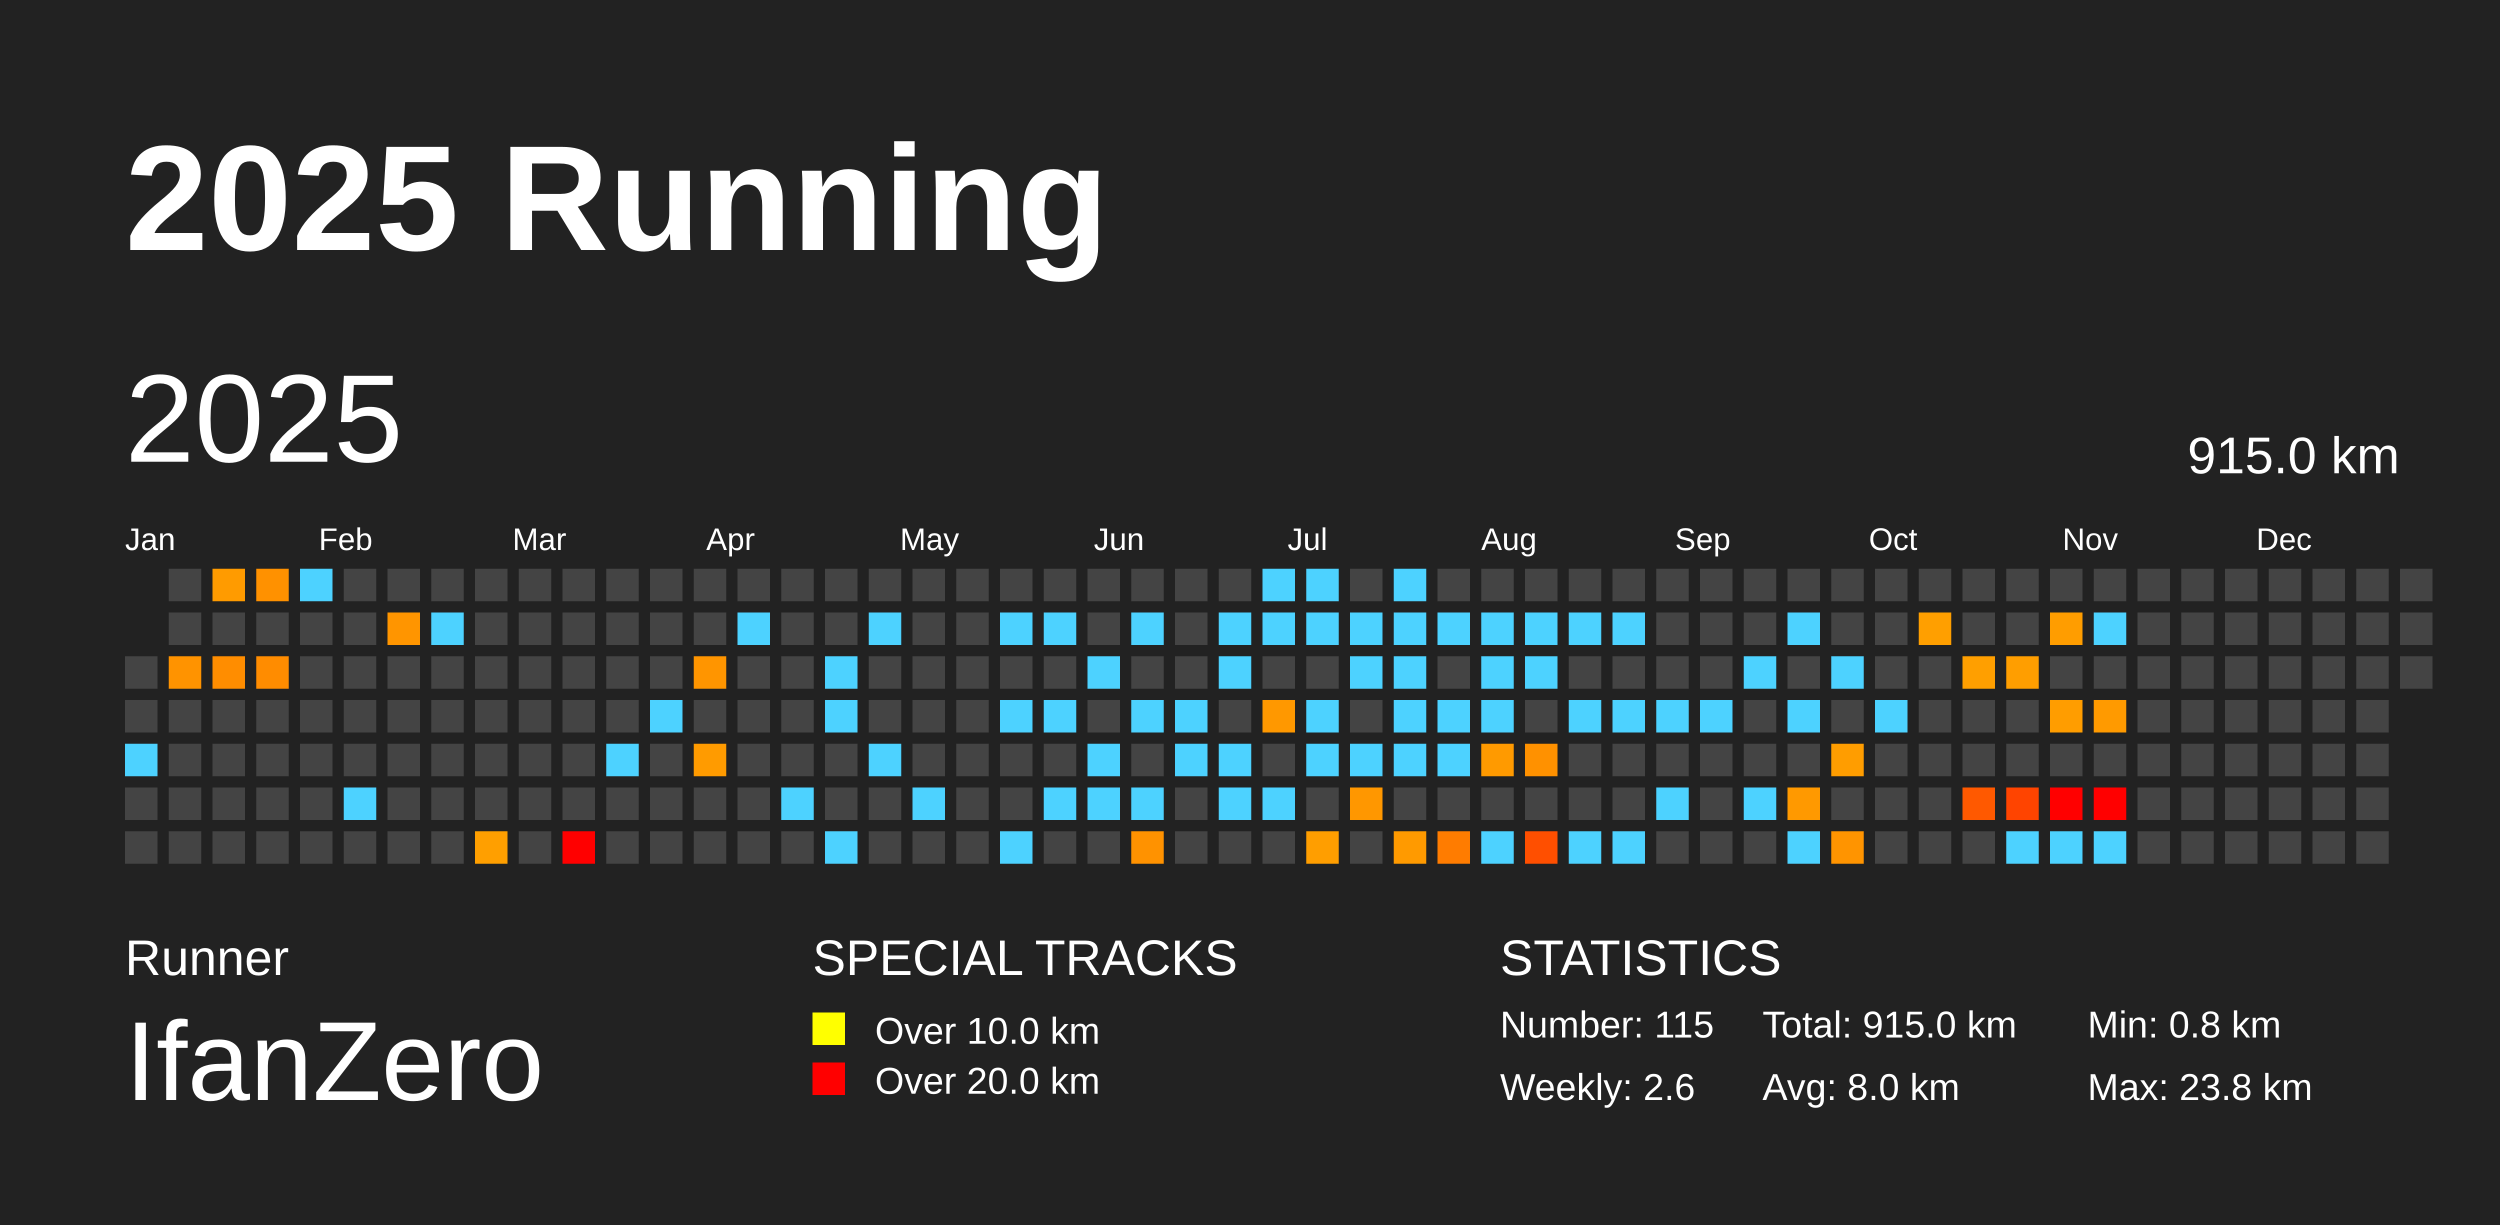
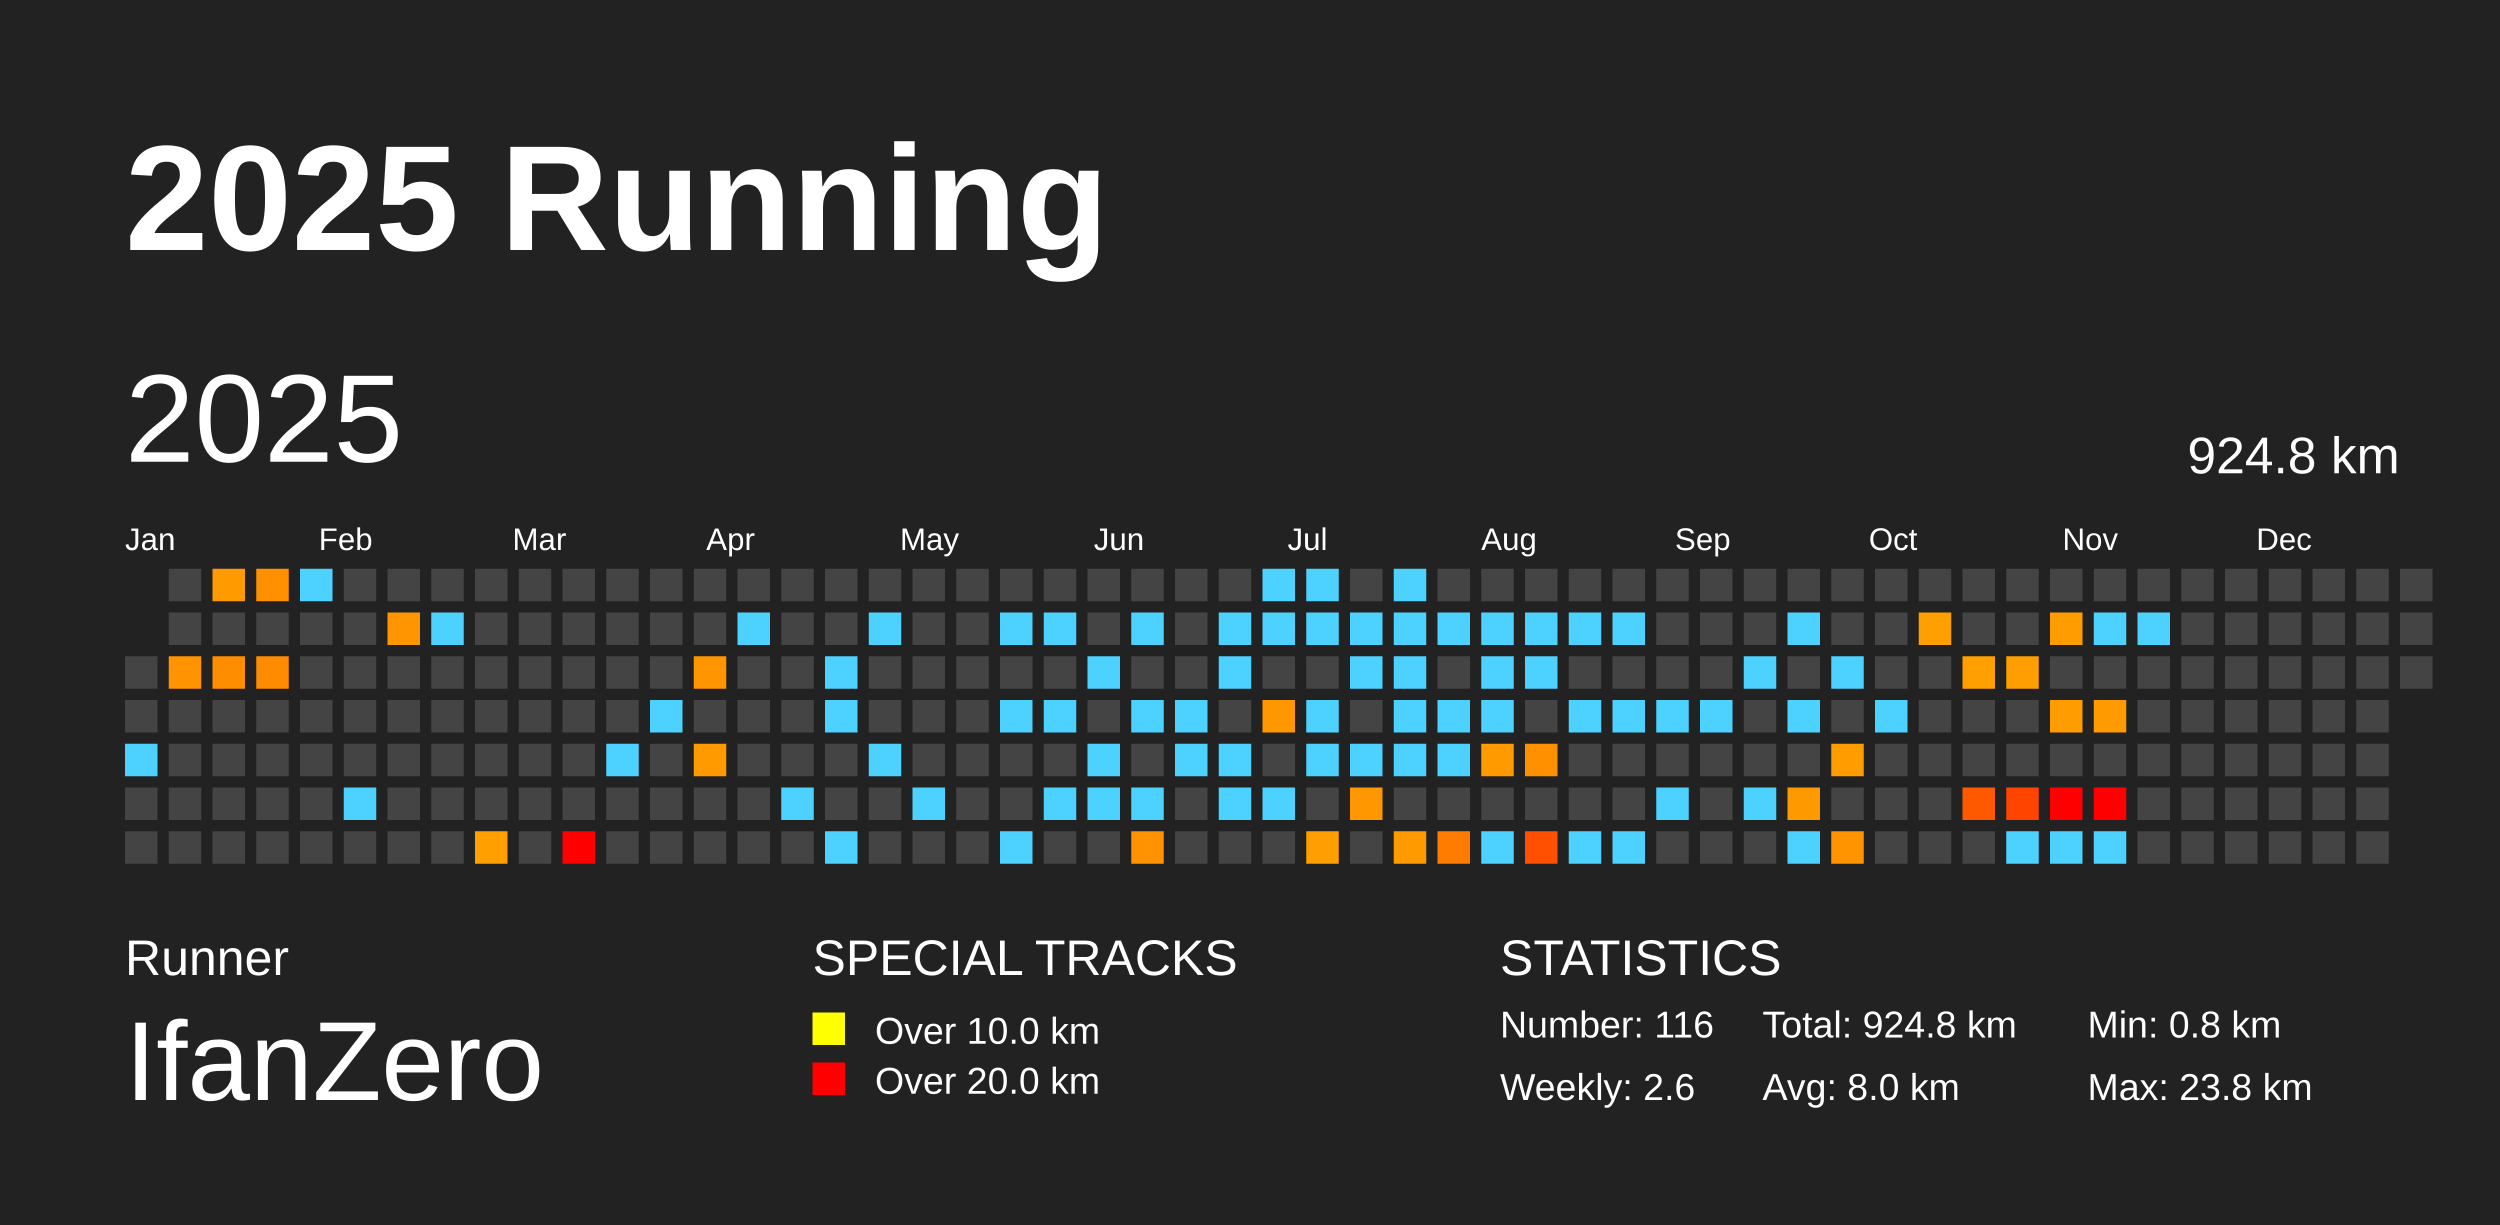
<svg xmlns="http://www.w3.org/2000/svg" baseProfile="full" height="98mm" version="1.1" viewBox="0,0,200,98" width="200mm">
  <defs />
  <rect fill="#222222" height="98" width="200" x="0" y="0" />
  <text fill="#FFFFFF" style="font-size:12px; font-family:Arial; font-weight:bold;" x="10" y="20">2025 Running</text>
  <text fill="#FFFFFF" style="font-size:4px; font-family:Arial" x="10" y="78">Runner</text>
  <text fill="#FFFFFF" style="font-size:9px; font-family:Arial" x="10" y="88">IfanZero</text>
  <text fill="#FFFFFF" style="font-size:4px; font-family:Arial" x="65" y="78">SPECIAL TRACKS</text>
  <rect fill="yellow" height="2.6" width="2.6" x="65" y="81" />
  <text fill="#FFFFFF" style="font-size:3px; font-family:Arial" x="70" y="83.5">Over 10.0 km</text>
  <rect fill="red" height="2.6" width="2.6" x="65" y="85" />
  <text fill="#FFFFFF" style="font-size:3px; font-family:Arial" x="70" y="87.5">Over 20.0 km</text>
  <text fill="#FFFFFF" style="font-size:4px; font-family:Arial" x="120" y="78">STATISTICS</text>
-   <text fill="#FFFFFF" style="font-size:3px; font-family:Arial" x="120" y="83">Number: 115</text>
+   <text fill="#FFFFFF" style="font-size:3px; font-family:Arial" x="120" y="83">Number: 116</text>
  <text fill="#FFFFFF" style="font-size:3px; font-family:Arial" x="120" y="88">Weekly: 2.6</text>
-   <text fill="#FFFFFF" style="font-size:3px; font-family:Arial" x="141" y="83">Total: 915.0 km</text>
+   <text fill="#FFFFFF" style="font-size:3px; font-family:Arial" x="141" y="83">Total: 924.8 km</text>
  <text fill="#FFFFFF" style="font-size:3px; font-family:Arial" x="141" y="88">Avg: 8.0 km</text>
  <text fill="#FFFFFF" style="font-size:3px; font-family:Arial" x="167" y="83">Min: 0.8 km</text>
  <text fill="#FFFFFF" style="font-size:3px; font-family:Arial" x="167" y="88">Max: 23.8 km</text>
  <text dominant-baseline="hanging" fill="#FFFFFF" style="font-size:10.0px; font-family:Arial;" x="10" y="30">2025</text>
-   <text dominant-baseline="hanging" fill="#FFFFFF" style="font-size:4.125px; font-family:Arial;" x="175" y="35">915.0 km</text>
+   <text dominant-baseline="hanging" fill="#FFFFFF" style="font-size:4.125px; font-family:Arial;" x="175" y="35">924.8 km</text>
  <text fill="#FFFFFF" style="font-size:2.5px; font-family:Arial" x="10.0" y="44">Jan</text>
  <text fill="#FFFFFF" style="font-size:2.5px; font-family:Arial" x="25.5" y="44">Feb</text>
  <text fill="#FFFFFF" style="font-size:2.5px; font-family:Arial" x="41.0" y="44">Mar</text>
  <text fill="#FFFFFF" style="font-size:2.5px; font-family:Arial" x="56.5" y="44">Apr</text>
  <text fill="#FFFFFF" style="font-size:2.5px; font-family:Arial" x="72.0" y="44">May</text>
  <text fill="#FFFFFF" style="font-size:2.5px; font-family:Arial" x="87.5" y="44">Jun</text>
  <text fill="#FFFFFF" style="font-size:2.5px; font-family:Arial" x="103.0" y="44">Jul</text>
  <text fill="#FFFFFF" style="font-size:2.5px; font-family:Arial" x="118.5" y="44">Aug</text>
  <text fill="#FFFFFF" style="font-size:2.5px; font-family:Arial" x="134.0" y="44">Sep</text>
  <text fill="#FFFFFF" style="font-size:2.5px; font-family:Arial" x="149.5" y="44">Oct</text>
  <text fill="#FFFFFF" style="font-size:2.5px; font-family:Arial" x="165.0" y="44">Nov</text>
  <text fill="#FFFFFF" style="font-size:2.5px; font-family:Arial" x="180.5" y="44">Dec</text>
  <rect fill="#444444" height="2.6" width="2.6" x="10.0" y="52.5" />
  <rect fill="#444444" height="2.6" width="2.6" x="10.0" y="56.0" />
  <rect fill="#4dd2ff" height="2.6" width="2.6" x="10.0" y="59.5" />
  <rect fill="#444444" height="2.6" width="2.6" x="10.0" y="63.0" />
  <rect fill="#444444" height="2.6" width="2.6" x="10.0" y="66.5" />
  <rect fill="#444444" height="2.6" width="2.6" x="13.5" y="45.5" />
  <rect fill="#444444" height="2.6" width="2.6" x="13.5" y="49.0" />
  <rect fill="#ff9300" height="2.6" width="2.6" x="13.5" y="52.5" />
  <rect fill="#444444" height="2.6" width="2.6" x="13.5" y="56.0" />
  <rect fill="#444444" height="2.6" width="2.6" x="13.5" y="59.5" />
  <rect fill="#444444" height="2.6" width="2.6" x="13.5" y="63.0" />
  <rect fill="#444444" height="2.6" width="2.6" x="13.5" y="66.5" />
  <rect fill="#ff9b00" height="2.6" width="2.6" x="17.0" y="45.5" />
  <rect fill="#444444" height="2.6" width="2.6" x="17.0" y="49.0" />
  <rect fill="#ff8d00" height="2.6" width="2.6" x="17.0" y="52.5" />
  <rect fill="#444444" height="2.6" width="2.6" x="17.0" y="56.0" />
  <rect fill="#444444" height="2.6" width="2.6" x="17.0" y="59.5" />
  <rect fill="#444444" height="2.6" width="2.6" x="17.0" y="63.0" />
  <rect fill="#444444" height="2.6" width="2.6" x="17.0" y="66.5" />
  <rect fill="#ff9100" height="2.6" width="2.6" x="20.5" y="45.5" />
  <rect fill="#444444" height="2.6" width="2.6" x="20.5" y="49.0" />
  <rect fill="#ff8c00" height="2.6" width="2.6" x="20.5" y="52.5" />
  <rect fill="#444444" height="2.6" width="2.6" x="20.5" y="56.0" />
  <rect fill="#444444" height="2.6" width="2.6" x="20.5" y="59.5" />
  <rect fill="#444444" height="2.6" width="2.6" x="20.5" y="63.0" />
  <rect fill="#444444" height="2.6" width="2.6" x="20.5" y="66.5" />
  <rect fill="#4dd2ff" height="2.6" width="2.6" x="24.0" y="45.5" />
  <rect fill="#444444" height="2.6" width="2.6" x="24.0" y="49.0" />
  <rect fill="#444444" height="2.6" width="2.6" x="24.0" y="52.5" />
  <rect fill="#444444" height="2.6" width="2.6" x="24.0" y="56.0" />
  <rect fill="#444444" height="2.6" width="2.6" x="24.0" y="59.5" />
  <rect fill="#444444" height="2.6" width="2.6" x="24.0" y="63.0" />
  <rect fill="#444444" height="2.6" width="2.6" x="24.0" y="66.5" />
  <rect fill="#444444" height="2.6" width="2.6" x="27.5" y="45.5" />
  <rect fill="#444444" height="2.6" width="2.6" x="27.5" y="49.0" />
  <rect fill="#444444" height="2.6" width="2.6" x="27.5" y="52.5" />
  <rect fill="#444444" height="2.6" width="2.6" x="27.5" y="56.0" />
  <rect fill="#444444" height="2.6" width="2.6" x="27.5" y="59.5" />
  <rect fill="#4dd2ff" height="2.6" width="2.6" x="27.5" y="63.0" />
  <rect fill="#444444" height="2.6" width="2.6" x="27.5" y="66.5" />
  <rect fill="#444444" height="2.6" width="2.6" x="31.0" y="45.5" />
  <rect fill="#ff9500" height="2.6" width="2.6" x="31.0" y="49.0" />
  <rect fill="#444444" height="2.6" width="2.6" x="31.0" y="52.5" />
  <rect fill="#444444" height="2.6" width="2.6" x="31.0" y="56.0" />
  <rect fill="#444444" height="2.6" width="2.6" x="31.0" y="59.5" />
  <rect fill="#444444" height="2.6" width="2.6" x="31.0" y="63.0" />
  <rect fill="#444444" height="2.6" width="2.6" x="31.0" y="66.5" />
  <rect fill="#444444" height="2.6" width="2.6" x="34.5" y="45.5" />
  <rect fill="#4dd2ff" height="2.6" width="2.6" x="34.5" y="49.0" />
  <rect fill="#444444" height="2.6" width="2.6" x="34.5" y="52.5" />
  <rect fill="#444444" height="2.6" width="2.6" x="34.5" y="56.0" />
  <rect fill="#444444" height="2.6" width="2.6" x="34.5" y="59.5" />
  <rect fill="#444444" height="2.6" width="2.6" x="34.5" y="63.0" />
  <rect fill="#444444" height="2.6" width="2.6" x="34.5" y="66.5" />
  <rect fill="#444444" height="2.6" width="2.6" x="38.0" y="45.5" />
  <rect fill="#444444" height="2.6" width="2.6" x="38.0" y="49.0" />
  <rect fill="#444444" height="2.6" width="2.6" x="38.0" y="52.5" />
  <rect fill="#444444" height="2.6" width="2.6" x="38.0" y="56.0" />
  <rect fill="#444444" height="2.6" width="2.6" x="38.0" y="59.5" />
  <rect fill="#444444" height="2.6" width="2.6" x="38.0" y="63.0" />
  <rect fill="#ff9f00" height="2.6" width="2.6" x="38.0" y="66.5" />
  <rect fill="#444444" height="2.6" width="2.6" x="41.5" y="45.5" />
  <rect fill="#444444" height="2.6" width="2.6" x="41.5" y="49.0" />
  <rect fill="#444444" height="2.6" width="2.6" x="41.5" y="52.5" />
  <rect fill="#444444" height="2.6" width="2.6" x="41.5" y="56.0" />
  <rect fill="#444444" height="2.6" width="2.6" x="41.5" y="59.5" />
  <rect fill="#444444" height="2.6" width="2.6" x="41.5" y="63.0" />
  <rect fill="#444444" height="2.6" width="2.6" x="41.5" y="66.5" />
  <rect fill="#444444" height="2.6" width="2.6" x="45.0" y="45.5" />
  <rect fill="#444444" height="2.6" width="2.6" x="45.0" y="49.0" />
  <rect fill="#444444" height="2.6" width="2.6" x="45.0" y="52.5" />
  <rect fill="#444444" height="2.6" width="2.6" x="45.0" y="56.0" />
  <rect fill="#444444" height="2.6" width="2.6" x="45.0" y="59.5" />
  <rect fill="#444444" height="2.6" width="2.6" x="45.0" y="63.0" />
  <rect fill="red" height="2.6" width="2.6" x="45.0" y="66.5" />
  <rect fill="#444444" height="2.6" width="2.6" x="48.5" y="45.5" />
  <rect fill="#444444" height="2.6" width="2.6" x="48.5" y="49.0" />
  <rect fill="#444444" height="2.6" width="2.6" x="48.5" y="52.5" />
  <rect fill="#444444" height="2.6" width="2.6" x="48.5" y="56.0" />
  <rect fill="#4dd2ff" height="2.6" width="2.6" x="48.5" y="59.5" />
  <rect fill="#444444" height="2.6" width="2.6" x="48.5" y="63.0" />
  <rect fill="#444444" height="2.6" width="2.6" x="48.5" y="66.5" />
  <rect fill="#444444" height="2.6" width="2.6" x="52.0" y="45.5" />
  <rect fill="#444444" height="2.6" width="2.6" x="52.0" y="49.0" />
  <rect fill="#444444" height="2.6" width="2.6" x="52.0" y="52.5" />
  <rect fill="#4dd2ff" height="2.6" width="2.6" x="52.0" y="56.0" />
  <rect fill="#444444" height="2.6" width="2.6" x="52.0" y="59.5" />
  <rect fill="#444444" height="2.6" width="2.6" x="52.0" y="63.0" />
  <rect fill="#444444" height="2.6" width="2.6" x="52.0" y="66.5" />
  <rect fill="#444444" height="2.6" width="2.6" x="55.5" y="45.5" />
  <rect fill="#444444" height="2.6" width="2.6" x="55.5" y="49.0" />
  <rect fill="#ff9500" height="2.6" width="2.6" x="55.5" y="52.5" />
  <rect fill="#444444" height="2.6" width="2.6" x="55.5" y="56.0" />
  <rect fill="#ff9b00" height="2.6" width="2.6" x="55.5" y="59.5" />
  <rect fill="#444444" height="2.6" width="2.6" x="55.5" y="63.0" />
  <rect fill="#444444" height="2.6" width="2.6" x="55.5" y="66.5" />
  <rect fill="#444444" height="2.6" width="2.6" x="59.0" y="45.5" />
  <rect fill="#4dd2ff" height="2.6" width="2.6" x="59.0" y="49.0" />
  <rect fill="#444444" height="2.6" width="2.6" x="59.0" y="52.5" />
  <rect fill="#444444" height="2.6" width="2.6" x="59.0" y="56.0" />
  <rect fill="#444444" height="2.6" width="2.6" x="59.0" y="59.5" />
  <rect fill="#444444" height="2.6" width="2.6" x="59.0" y="63.0" />
  <rect fill="#444444" height="2.6" width="2.6" x="59.0" y="66.5" />
  <rect fill="#444444" height="2.6" width="2.6" x="62.5" y="45.5" />
  <rect fill="#444444" height="2.6" width="2.6" x="62.5" y="49.0" />
  <rect fill="#444444" height="2.6" width="2.6" x="62.5" y="52.5" />
  <rect fill="#444444" height="2.6" width="2.6" x="62.5" y="56.0" />
  <rect fill="#444444" height="2.6" width="2.6" x="62.5" y="59.5" />
  <rect fill="#4dd2ff" height="2.6" width="2.6" x="62.5" y="63.0" />
  <rect fill="#444444" height="2.6" width="2.6" x="62.5" y="66.5" />
  <rect fill="#444444" height="2.6" width="2.6" x="66.0" y="45.5" />
  <rect fill="#444444" height="2.6" width="2.6" x="66.0" y="49.0" />
  <rect fill="#4dd2ff" height="2.6" width="2.6" x="66.0" y="52.5" />
  <rect fill="#4dd2ff" height="2.6" width="2.6" x="66.0" y="56.0" />
  <rect fill="#444444" height="2.6" width="2.6" x="66.0" y="59.5" />
  <rect fill="#444444" height="2.6" width="2.6" x="66.0" y="63.0" />
  <rect fill="#4dd2ff" height="2.6" width="2.6" x="66.0" y="66.5" />
  <rect fill="#444444" height="2.6" width="2.6" x="69.5" y="45.5" />
  <rect fill="#4dd2ff" height="2.6" width="2.6" x="69.5" y="49.0" />
  <rect fill="#444444" height="2.6" width="2.6" x="69.5" y="52.5" />
  <rect fill="#444444" height="2.6" width="2.6" x="69.5" y="56.0" />
  <rect fill="#4dd2ff" height="2.6" width="2.6" x="69.5" y="59.5" />
  <rect fill="#444444" height="2.6" width="2.6" x="69.5" y="63.0" />
  <rect fill="#444444" height="2.6" width="2.6" x="69.5" y="66.5" />
  <rect fill="#444444" height="2.6" width="2.6" x="73.0" y="45.5" />
  <rect fill="#444444" height="2.6" width="2.6" x="73.0" y="49.0" />
  <rect fill="#444444" height="2.6" width="2.6" x="73.0" y="52.5" />
  <rect fill="#444444" height="2.6" width="2.6" x="73.0" y="56.0" />
  <rect fill="#444444" height="2.6" width="2.6" x="73.0" y="59.5" />
  <rect fill="#4dd2ff" height="2.6" width="2.6" x="73.0" y="63.0" />
  <rect fill="#444444" height="2.6" width="2.6" x="73.0" y="66.5" />
  <rect fill="#444444" height="2.6" width="2.6" x="76.5" y="45.5" />
  <rect fill="#444444" height="2.6" width="2.6" x="76.5" y="49.0" />
  <rect fill="#444444" height="2.6" width="2.6" x="76.5" y="52.5" />
  <rect fill="#444444" height="2.6" width="2.6" x="76.5" y="56.0" />
  <rect fill="#444444" height="2.6" width="2.6" x="76.5" y="59.5" />
  <rect fill="#444444" height="2.6" width="2.6" x="76.5" y="63.0" />
  <rect fill="#444444" height="2.6" width="2.6" x="76.5" y="66.5" />
  <rect fill="#444444" height="2.6" width="2.6" x="80.0" y="45.5" />
  <rect fill="#4dd2ff" height="2.6" width="2.6" x="80.0" y="49.0" />
  <rect fill="#444444" height="2.6" width="2.6" x="80.0" y="52.5" />
  <rect fill="#4dd2ff" height="2.6" width="2.6" x="80.0" y="56.0" />
  <rect fill="#444444" height="2.6" width="2.6" x="80.0" y="59.5" />
  <rect fill="#444444" height="2.6" width="2.6" x="80.0" y="63.0" />
  <rect fill="#4dd2ff" height="2.6" width="2.6" x="80.0" y="66.5" />
  <rect fill="#444444" height="2.6" width="2.6" x="83.5" y="45.5" />
  <rect fill="#4dd2ff" height="2.6" width="2.6" x="83.5" y="49.0" />
  <rect fill="#444444" height="2.6" width="2.6" x="83.5" y="52.5" />
  <rect fill="#4dd2ff" height="2.6" width="2.6" x="83.5" y="56.0" />
  <rect fill="#444444" height="2.6" width="2.6" x="83.5" y="59.5" />
  <rect fill="#4dd2ff" height="2.6" width="2.6" x="83.5" y="63.0" />
  <rect fill="#444444" height="2.6" width="2.6" x="83.5" y="66.5" />
  <rect fill="#444444" height="2.6" width="2.6" x="87.0" y="45.5" />
  <rect fill="#444444" height="2.6" width="2.6" x="87.0" y="49.0" />
  <rect fill="#4dd2ff" height="2.6" width="2.6" x="87.0" y="52.5" />
  <rect fill="#444444" height="2.6" width="2.6" x="87.0" y="56.0" />
  <rect fill="#4dd2ff" height="2.6" width="2.6" x="87.0" y="59.5" />
  <rect fill="#4dd2ff" height="2.6" width="2.6" x="87.0" y="63.0" />
  <rect fill="#444444" height="2.6" width="2.6" x="87.0" y="66.5" />
  <rect fill="#444444" height="2.6" width="2.6" x="90.5" y="45.5" />
  <rect fill="#4dd2ff" height="2.6" width="2.6" x="90.5" y="49.0" />
  <rect fill="#444444" height="2.6" width="2.6" x="90.5" y="52.5" />
  <rect fill="#4dd2ff" height="2.6" width="2.6" x="90.5" y="56.0" />
  <rect fill="#444444" height="2.6" width="2.6" x="90.5" y="59.5" />
  <rect fill="#4dd2ff" height="2.6" width="2.6" x="90.5" y="63.0" />
  <rect fill="#ff9200" height="2.6" width="2.6" x="90.5" y="66.5" />
  <rect fill="#444444" height="2.6" width="2.6" x="94.0" y="45.5" />
  <rect fill="#444444" height="2.6" width="2.6" x="94.0" y="49.0" />
  <rect fill="#444444" height="2.6" width="2.6" x="94.0" y="52.5" />
  <rect fill="#4dd2ff" height="2.6" width="2.6" x="94.0" y="56.0" />
  <rect fill="#4dd2ff" height="2.6" width="2.6" x="94.0" y="59.5" />
  <rect fill="#444444" height="2.6" width="2.6" x="94.0" y="63.0" />
  <rect fill="#444444" height="2.6" width="2.6" x="94.0" y="66.5" />
  <rect fill="#444444" height="2.6" width="2.6" x="97.5" y="45.5" />
  <rect fill="#4dd2ff" height="2.6" width="2.6" x="97.5" y="49.0" />
  <rect fill="#4dd2ff" height="2.6" width="2.6" x="97.5" y="52.5" />
  <rect fill="#444444" height="2.6" width="2.6" x="97.5" y="56.0" />
  <rect fill="#4dd2ff" height="2.6" width="2.6" x="97.5" y="59.5" />
  <rect fill="#4dd2ff" height="2.6" width="2.6" x="97.5" y="63.0" />
  <rect fill="#444444" height="2.6" width="2.6" x="97.5" y="66.5" />
  <rect fill="#4dd2ff" height="2.6" width="2.6" x="101.0" y="45.5" />
  <rect fill="#4dd2ff" height="2.6" width="2.6" x="101.0" y="49.0" />
  <rect fill="#444444" height="2.6" width="2.6" x="101.0" y="52.5" />
  <rect fill="#ff9800" height="2.6" width="2.6" x="101.0" y="56.0" />
  <rect fill="#444444" height="2.6" width="2.6" x="101.0" y="59.5" />
  <rect fill="#4dd2ff" height="2.6" width="2.6" x="101.0" y="63.0" />
  <rect fill="#444444" height="2.6" width="2.6" x="101.0" y="66.5" />
  <rect fill="#4dd2ff" height="2.6" width="2.6" x="104.5" y="45.5" />
  <rect fill="#4dd2ff" height="2.6" width="2.6" x="104.5" y="49.0" />
  <rect fill="#444444" height="2.6" width="2.6" x="104.5" y="52.5" />
  <rect fill="#4dd2ff" height="2.6" width="2.6" x="104.5" y="56.0" />
  <rect fill="#4dd2ff" height="2.6" width="2.6" x="104.5" y="59.5" />
  <rect fill="#444444" height="2.6" width="2.6" x="104.5" y="63.0" />
  <rect fill="#ff9e00" height="2.6" width="2.6" x="104.5" y="66.5" />
  <rect fill="#444444" height="2.6" width="2.6" x="108.0" y="45.5" />
  <rect fill="#4dd2ff" height="2.6" width="2.6" x="108.0" y="49.0" />
  <rect fill="#4dd2ff" height="2.6" width="2.6" x="108.0" y="52.5" />
  <rect fill="#444444" height="2.6" width="2.6" x="108.0" y="56.0" />
  <rect fill="#4dd2ff" height="2.6" width="2.6" x="108.0" y="59.5" />
  <rect fill="#ff9700" height="2.6" width="2.6" x="108.0" y="63.0" />
  <rect fill="#444444" height="2.6" width="2.6" x="108.0" y="66.5" />
  <rect fill="#4dd2ff" height="2.6" width="2.6" x="111.5" y="45.5" />
  <rect fill="#4dd2ff" height="2.6" width="2.6" x="111.5" y="49.0" />
  <rect fill="#4dd2ff" height="2.6" width="2.6" x="111.5" y="52.5" />
  <rect fill="#4dd2ff" height="2.6" width="2.6" x="111.5" y="56.0" />
  <rect fill="#4dd2ff" height="2.6" width="2.6" x="111.5" y="59.5" />
  <rect fill="#444444" height="2.6" width="2.6" x="111.5" y="63.0" />
  <rect fill="#ff9a00" height="2.6" width="2.6" x="111.5" y="66.5" />
  <rect fill="#444444" height="2.6" width="2.6" x="115.0" y="45.5" />
  <rect fill="#4dd2ff" height="2.6" width="2.6" x="115.0" y="49.0" />
  <rect fill="#444444" height="2.6" width="2.6" x="115.0" y="52.5" />
  <rect fill="#4dd2ff" height="2.6" width="2.6" x="115.0" y="56.0" />
  <rect fill="#4dd2ff" height="2.6" width="2.6" x="115.0" y="59.5" />
  <rect fill="#444444" height="2.6" width="2.6" x="115.0" y="63.0" />
  <rect fill="#ff7c00" height="2.6" width="2.6" x="115.0" y="66.5" />
  <rect fill="#444444" height="2.6" width="2.6" x="118.5" y="45.5" />
  <rect fill="#4dd2ff" height="2.6" width="2.6" x="118.5" y="49.0" />
  <rect fill="#4dd2ff" height="2.6" width="2.6" x="118.5" y="52.5" />
  <rect fill="#4dd2ff" height="2.6" width="2.6" x="118.5" y="56.0" />
  <rect fill="#ff9a00" height="2.6" width="2.6" x="118.5" y="59.5" />
  <rect fill="#444444" height="2.6" width="2.6" x="118.5" y="63.0" />
  <rect fill="#4dd2ff" height="2.6" width="2.6" x="118.5" y="66.5" />
  <rect fill="#444444" height="2.6" width="2.6" x="122.0" y="45.5" />
  <rect fill="#4dd2ff" height="2.6" width="2.6" x="122.0" y="49.0" />
  <rect fill="#4dd2ff" height="2.6" width="2.6" x="122.0" y="52.5" />
  <rect fill="#444444" height="2.6" width="2.6" x="122.0" y="56.0" />
  <rect fill="#ff9100" height="2.6" width="2.6" x="122.0" y="59.5" />
  <rect fill="#444444" height="2.6" width="2.6" x="122.0" y="63.0" />
  <rect fill="#ff4f00" height="2.6" width="2.6" x="122.0" y="66.5" />
  <rect fill="#444444" height="2.6" width="2.6" x="125.5" y="45.5" />
  <rect fill="#4dd2ff" height="2.6" width="2.6" x="125.5" y="49.0" />
  <rect fill="#444444" height="2.6" width="2.6" x="125.5" y="52.5" />
  <rect fill="#4dd2ff" height="2.6" width="2.6" x="125.5" y="56.0" />
  <rect fill="#444444" height="2.6" width="2.6" x="125.5" y="59.5" />
  <rect fill="#444444" height="2.6" width="2.6" x="125.5" y="63.0" />
  <rect fill="#4dd2ff" height="2.6" width="2.6" x="125.5" y="66.5" />
  <rect fill="#444444" height="2.6" width="2.6" x="129.0" y="45.5" />
  <rect fill="#4dd2ff" height="2.6" width="2.6" x="129.0" y="49.0" />
  <rect fill="#444444" height="2.6" width="2.6" x="129.0" y="52.5" />
  <rect fill="#4dd2ff" height="2.6" width="2.6" x="129.0" y="56.0" />
  <rect fill="#444444" height="2.6" width="2.6" x="129.0" y="59.5" />
  <rect fill="#444444" height="2.6" width="2.6" x="129.0" y="63.0" />
  <rect fill="#4dd2ff" height="2.6" width="2.6" x="129.0" y="66.5" />
  <rect fill="#444444" height="2.6" width="2.6" x="132.5" y="45.5" />
  <rect fill="#444444" height="2.6" width="2.6" x="132.5" y="49.0" />
  <rect fill="#444444" height="2.6" width="2.6" x="132.5" y="52.5" />
  <rect fill="#4dd2ff" height="2.6" width="2.6" x="132.5" y="56.0" />
  <rect fill="#444444" height="2.6" width="2.6" x="132.5" y="59.5" />
  <rect fill="#4dd2ff" height="2.6" width="2.6" x="132.5" y="63.0" />
  <rect fill="#444444" height="2.6" width="2.6" x="132.5" y="66.5" />
  <rect fill="#444444" height="2.6" width="2.6" x="136.0" y="45.5" />
  <rect fill="#444444" height="2.6" width="2.6" x="136.0" y="49.0" />
  <rect fill="#444444" height="2.6" width="2.6" x="136.0" y="52.5" />
  <rect fill="#4dd2ff" height="2.6" width="2.6" x="136.0" y="56.0" />
  <rect fill="#444444" height="2.6" width="2.6" x="136.0" y="59.5" />
  <rect fill="#444444" height="2.6" width="2.6" x="136.0" y="63.0" />
  <rect fill="#444444" height="2.6" width="2.6" x="136.0" y="66.5" />
  <rect fill="#444444" height="2.6" width="2.6" x="139.5" y="45.5" />
  <rect fill="#444444" height="2.6" width="2.6" x="139.5" y="49.0" />
  <rect fill="#4dd2ff" height="2.6" width="2.6" x="139.5" y="52.5" />
  <rect fill="#444444" height="2.6" width="2.6" x="139.5" y="56.0" />
  <rect fill="#444444" height="2.6" width="2.6" x="139.5" y="59.5" />
  <rect fill="#4dd2ff" height="2.6" width="2.6" x="139.5" y="63.0" />
  <rect fill="#444444" height="2.6" width="2.6" x="139.5" y="66.5" />
  <rect fill="#444444" height="2.6" width="2.6" x="143.0" y="45.5" />
  <rect fill="#4dd2ff" height="2.6" width="2.6" x="143.0" y="49.0" />
  <rect fill="#444444" height="2.6" width="2.6" x="143.0" y="52.5" />
  <rect fill="#4dd2ff" height="2.6" width="2.6" x="143.0" y="56.0" />
  <rect fill="#444444" height="2.6" width="2.6" x="143.0" y="59.5" />
  <rect fill="#ff9900" height="2.6" width="2.6" x="143.0" y="63.0" />
  <rect fill="#4dd2ff" height="2.6" width="2.6" x="143.0" y="66.5" />
  <rect fill="#444444" height="2.6" width="2.6" x="146.5" y="45.5" />
  <rect fill="#444444" height="2.6" width="2.6" x="146.5" y="49.0" />
  <rect fill="#4dd2ff" height="2.6" width="2.6" x="146.5" y="52.5" />
  <rect fill="#444444" height="2.6" width="2.6" x="146.5" y="56.0" />
  <rect fill="#ff9d00" height="2.6" width="2.6" x="146.5" y="59.5" />
  <rect fill="#444444" height="2.6" width="2.6" x="146.5" y="63.0" />
  <rect fill="#ff9400" height="2.6" width="2.6" x="146.5" y="66.5" />
  <rect fill="#444444" height="2.6" width="2.6" x="150.0" y="45.5" />
  <rect fill="#444444" height="2.6" width="2.6" x="150.0" y="49.0" />
  <rect fill="#444444" height="2.6" width="2.6" x="150.0" y="52.5" />
  <rect fill="#4dd2ff" height="2.6" width="2.6" x="150.0" y="56.0" />
  <rect fill="#444444" height="2.6" width="2.6" x="150.0" y="59.5" />
  <rect fill="#444444" height="2.6" width="2.6" x="150.0" y="63.0" />
  <rect fill="#444444" height="2.6" width="2.6" x="150.0" y="66.5" />
  <rect fill="#444444" height="2.6" width="2.6" x="153.5" y="45.5" />
  <rect fill="#ff9f00" height="2.6" width="2.6" x="153.5" y="49.0" />
  <rect fill="#444444" height="2.6" width="2.6" x="153.5" y="52.5" />
  <rect fill="#444444" height="2.6" width="2.6" x="153.5" y="56.0" />
  <rect fill="#444444" height="2.6" width="2.6" x="153.5" y="59.5" />
  <rect fill="#444444" height="2.6" width="2.6" x="153.5" y="63.0" />
  <rect fill="#444444" height="2.6" width="2.6" x="153.5" y="66.5" />
  <rect fill="#444444" height="2.6" width="2.6" x="157.0" y="45.5" />
  <rect fill="#444444" height="2.6" width="2.6" x="157.0" y="49.0" />
  <rect fill="#ff9f00" height="2.6" width="2.6" x="157.0" y="52.5" />
  <rect fill="#444444" height="2.6" width="2.6" x="157.0" y="56.0" />
  <rect fill="#444444" height="2.6" width="2.6" x="157.0" y="59.5" />
  <rect fill="#ff5900" height="2.6" width="2.6" x="157.0" y="63.0" />
  <rect fill="#444444" height="2.6" width="2.6" x="157.0" y="66.5" />
  <rect fill="#444444" height="2.6" width="2.6" x="160.5" y="45.5" />
  <rect fill="#444444" height="2.6" width="2.6" x="160.5" y="49.0" />
  <rect fill="#ff9e00" height="2.6" width="2.6" x="160.5" y="52.5" />
  <rect fill="#444444" height="2.6" width="2.6" x="160.5" y="56.0" />
  <rect fill="#444444" height="2.6" width="2.6" x="160.5" y="59.5" />
  <rect fill="#ff4400" height="2.6" width="2.6" x="160.5" y="63.0" />
  <rect fill="#4dd2ff" height="2.6" width="2.6" x="160.5" y="66.5" />
  <rect fill="#444444" height="2.6" width="2.6" x="164.0" y="45.5" />
  <rect fill="#ff9d00" height="2.6" width="2.6" x="164.0" y="49.0" />
  <rect fill="#444444" height="2.6" width="2.6" x="164.0" y="52.5" />
  <rect fill="#ff9d00" height="2.6" width="2.6" x="164.0" y="56.0" />
  <rect fill="#444444" height="2.6" width="2.6" x="164.0" y="59.5" />
  <rect fill="red" height="2.6" width="2.6" x="164.0" y="63.0" />
  <rect fill="#4dd2ff" height="2.6" width="2.6" x="164.0" y="66.5" />
  <rect fill="#444444" height="2.6" width="2.6" x="167.5" y="45.5" />
  <rect fill="#4dd2ff" height="2.6" width="2.6" x="167.5" y="49.0" />
  <rect fill="#444444" height="2.6" width="2.6" x="167.5" y="52.5" />
  <rect fill="#ff9a00" height="2.6" width="2.6" x="167.5" y="56.0" />
  <rect fill="#444444" height="2.6" width="2.6" x="167.5" y="59.5" />
  <rect fill="red" height="2.6" width="2.6" x="167.5" y="63.0" />
  <rect fill="#4dd2ff" height="2.6" width="2.6" x="167.5" y="66.5" />
  <rect fill="#444444" height="2.6" width="2.6" x="171.0" y="45.5" />
-   <rect fill="#444444" height="2.6" width="2.6" x="171.0" y="49.0" />
+   <rect fill="#4dd2ff" height="2.6" width="2.6" x="171.0" y="49.0" />
  <rect fill="#444444" height="2.6" width="2.6" x="171.0" y="52.5" />
  <rect fill="#444444" height="2.6" width="2.6" x="171.0" y="56.0" />
  <rect fill="#444444" height="2.6" width="2.6" x="171.0" y="59.5" />
  <rect fill="#444444" height="2.6" width="2.6" x="171.0" y="63.0" />
  <rect fill="#444444" height="2.6" width="2.6" x="171.0" y="66.5" />
  <rect fill="#444444" height="2.6" width="2.6" x="174.5" y="45.5" />
  <rect fill="#444444" height="2.6" width="2.6" x="174.5" y="49.0" />
  <rect fill="#444444" height="2.6" width="2.6" x="174.5" y="52.5" />
  <rect fill="#444444" height="2.6" width="2.6" x="174.5" y="56.0" />
  <rect fill="#444444" height="2.6" width="2.6" x="174.5" y="59.5" />
  <rect fill="#444444" height="2.6" width="2.6" x="174.5" y="63.0" />
  <rect fill="#444444" height="2.6" width="2.6" x="174.5" y="66.5" />
  <rect fill="#444444" height="2.6" width="2.6" x="178.0" y="45.5" />
  <rect fill="#444444" height="2.6" width="2.6" x="178.0" y="49.0" />
  <rect fill="#444444" height="2.6" width="2.6" x="178.0" y="52.5" />
  <rect fill="#444444" height="2.6" width="2.6" x="178.0" y="56.0" />
  <rect fill="#444444" height="2.6" width="2.6" x="178.0" y="59.5" />
  <rect fill="#444444" height="2.6" width="2.6" x="178.0" y="63.0" />
  <rect fill="#444444" height="2.6" width="2.6" x="178.0" y="66.5" />
  <rect fill="#444444" height="2.6" width="2.6" x="181.5" y="45.5" />
  <rect fill="#444444" height="2.6" width="2.6" x="181.5" y="49.0" />
  <rect fill="#444444" height="2.6" width="2.6" x="181.5" y="52.5" />
  <rect fill="#444444" height="2.6" width="2.6" x="181.5" y="56.0" />
  <rect fill="#444444" height="2.6" width="2.6" x="181.5" y="59.5" />
  <rect fill="#444444" height="2.6" width="2.6" x="181.5" y="63.0" />
  <rect fill="#444444" height="2.6" width="2.6" x="181.5" y="66.5" />
  <rect fill="#444444" height="2.6" width="2.6" x="185.0" y="45.5" />
  <rect fill="#444444" height="2.6" width="2.6" x="185.0" y="49.0" />
  <rect fill="#444444" height="2.6" width="2.6" x="185.0" y="52.5" />
  <rect fill="#444444" height="2.6" width="2.6" x="185.0" y="56.0" />
  <rect fill="#444444" height="2.6" width="2.6" x="185.0" y="59.5" />
  <rect fill="#444444" height="2.6" width="2.6" x="185.0" y="63.0" />
  <rect fill="#444444" height="2.6" width="2.6" x="185.0" y="66.5" />
  <rect fill="#444444" height="2.6" width="2.6" x="188.5" y="45.5" />
  <rect fill="#444444" height="2.6" width="2.6" x="188.5" y="49.0" />
  <rect fill="#444444" height="2.6" width="2.6" x="188.5" y="52.5" />
  <rect fill="#444444" height="2.6" width="2.6" x="188.5" y="56.0" />
  <rect fill="#444444" height="2.6" width="2.6" x="188.5" y="59.5" />
  <rect fill="#444444" height="2.6" width="2.6" x="188.5" y="63.0" />
  <rect fill="#444444" height="2.6" width="2.6" x="188.5" y="66.5" />
  <rect fill="#444444" height="2.6" width="2.6" x="192.0" y="45.5" />
  <rect fill="#444444" height="2.6" width="2.6" x="192.0" y="49.0" />
  <rect fill="#444444" height="2.6" width="2.6" x="192.0" y="52.5" />
</svg>
